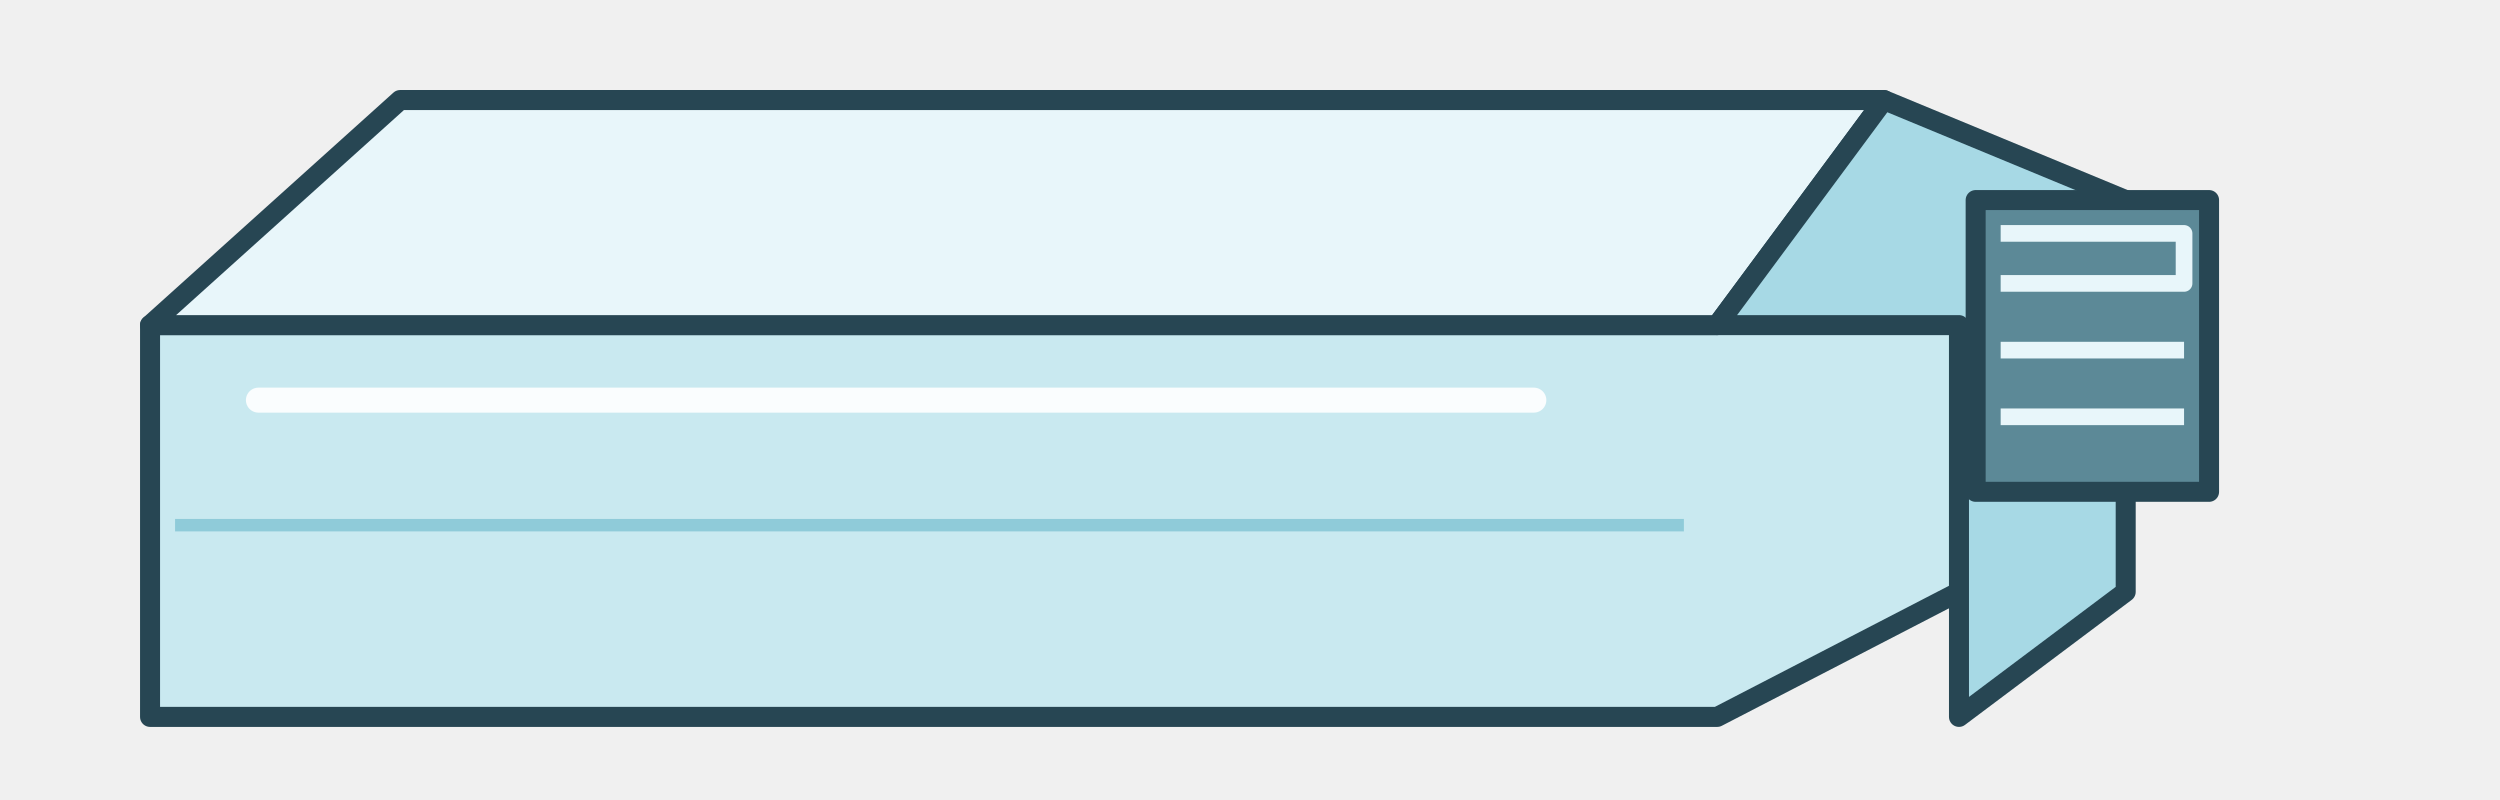
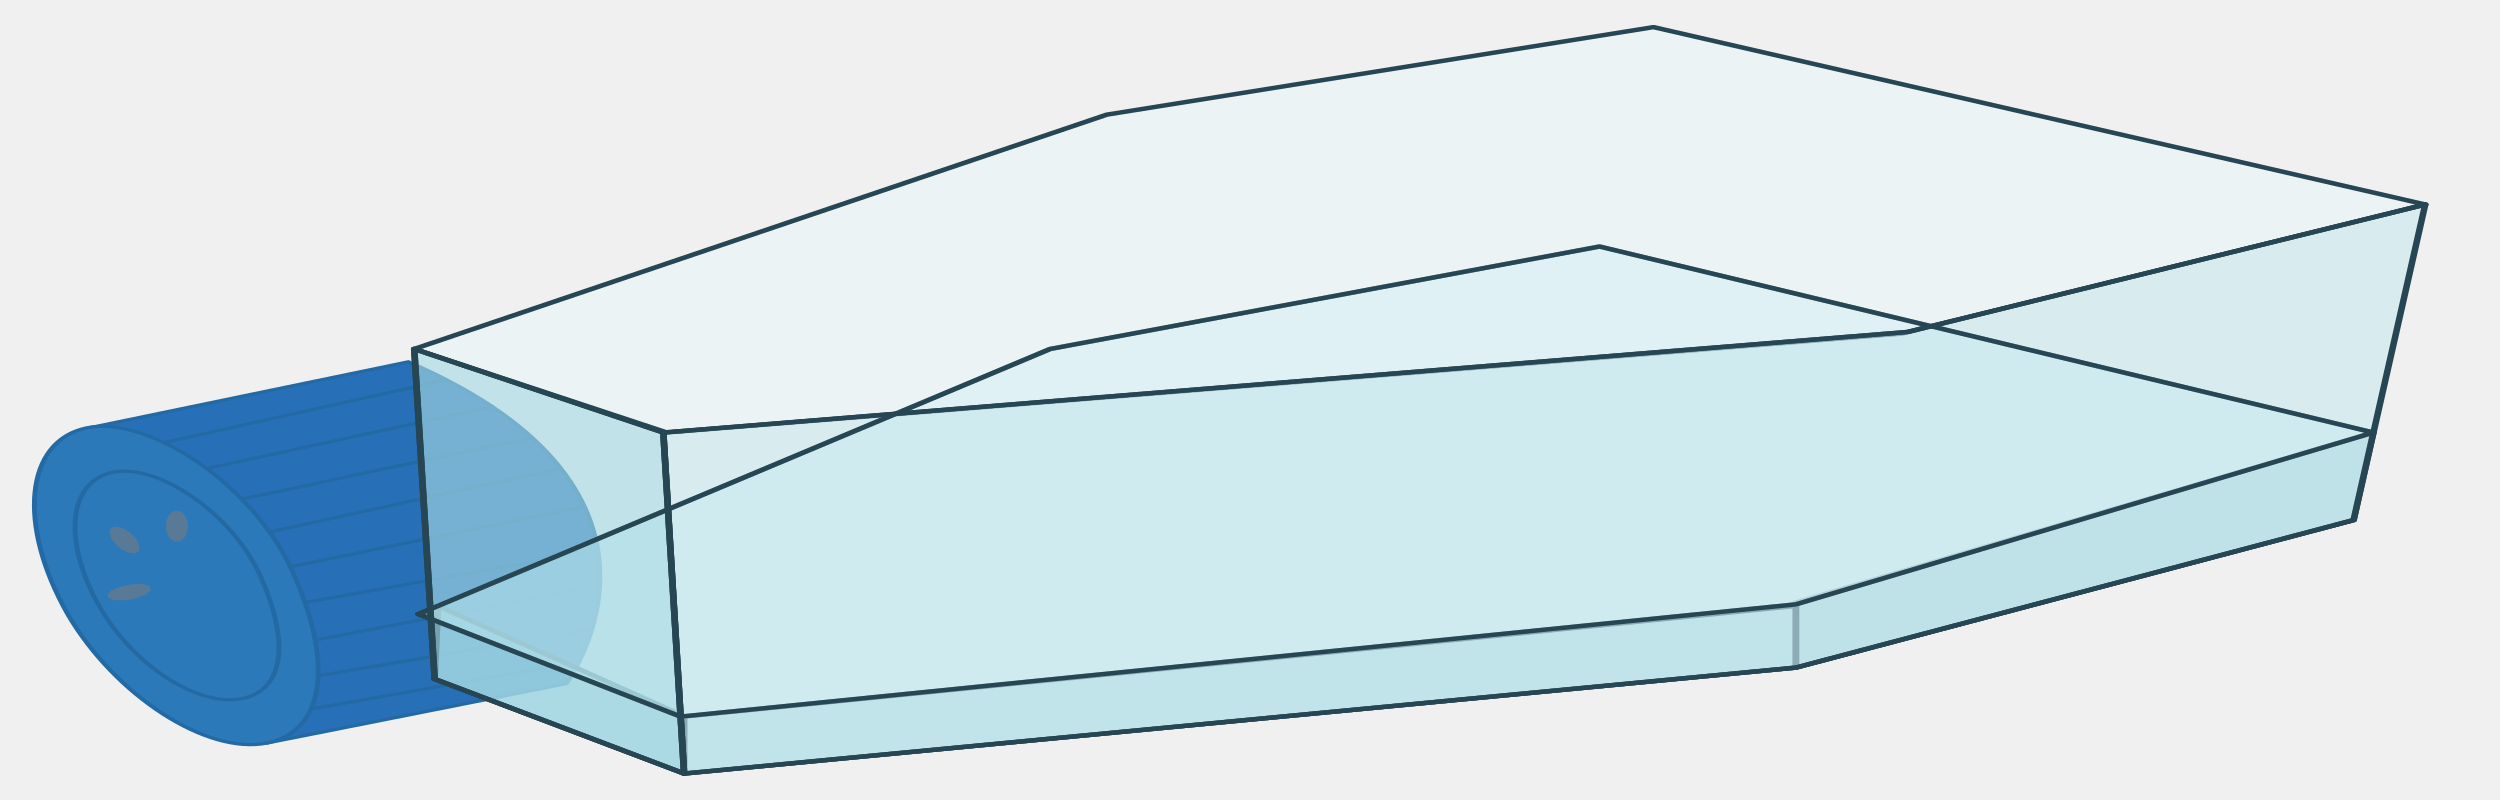
<svg xmlns="http://www.w3.org/2000/svg" version="1.0" viewBox="0 0 299.901 95.865">
  <defs>
    <clipPath id="anchor_liquid_clip">
-       <path d="M18 39h188v43H18z" />
+       <path transform="translate(4 3) scale(4.15 2.8)" d="M18.71 29.63 11.13 25.24 29.39 13.88 45.27 9.49 67.64 17.46 50.95 24.82Z" />
+     </clipPath>
+     <clipPath id="flask_liquid_clip">
+       <path d="M18.71 29.63 11.13 25.24 29.39 13.88 45.27 9.49 67.64 17.46 50.95 24.82Z" />
    </clipPath>
  </defs>
-   <g stroke="#274653" stroke-linejoin="round">
-     <path d="M18 39h188l29-15v47l-29 15H18z" fill="#c9e9f0" stroke-width="2.4" />
-     <path d="M18 39 48 12h178l-20 27H18z" fill="#e8f6fa" stroke-width="2.4" />
-     <path d="M206 39 226 12l29 12v47l-20 15V39z" fill="#a7d9e5" stroke-width="2.4" />
-     <path d="M31 48h153" fill="none" stroke="#fff" stroke-linecap="round" stroke-width="3" opacity=".9" />
-     <path d="M21 63h181" fill="none" stroke="#8fcbd9" stroke-width="1.5" />
-     <path d="M237 24h28v35h-28z" fill="#5c8997" stroke-width="2.4" />
-     <path d="M240 28h22v6h-22m0 8h22m-22 8h22" fill="none" stroke="#e8f6fa" stroke-width="2" />
+   <g id="flask" transform="translate(4 3) scale(4.15 2.8)" stroke-linejoin="round" stroke-linecap="round">
+     <g id="cap" stroke="#236aa4" stroke-width=".14">
+       <path d="M6.76 30.76 15.4 28.22S19.52 20 10.84 14.43L1.58 17.27Z" fill="#276fb7" />
+       <path d="M7.5 23.44c1.14 3.74 1 6.78-.74 7.32S2.36 28.71 1 25.26c-1.49-3.88-1.23-7.45.54-8S6.37 19.69 7.5 23.44Z" fill="#2b79b9" />
+       <path d="M3.78 17.89 11.93 15.2M5.02 19l8.24-2.65m-7.23 3.96 8.37-2.63m-7.57 4.04L15.24 19m-7.81 4.21 8.49-2.58m-8.06 4.11 8.45-2.24m-8.15 3.85 8.15-2.33m-8.06 3.86 7.9-1.99m-8.1 3.41 7.73-2.02" fill="none" />
+       <path d="M6.56 23.6c.82 2.69.75 4.88-.53 5.26S2.87 27.4 1.91 24.91C.84 22.12 1 19.55 2.3 19.16S5.74 20.91 6.56 23.6Z" fill="none" />
+       <ellipse cx="4.15" cy="21.47" rx=".32" ry=".66" fill="#7a7c7d" fill-opacity=".57" stroke="none" />
+       <ellipse cx="2.62" cy="22.04" rx=".31" ry=".64" transform="matrix(.85 -.53 .53 .85 -11.27 4.72)" fill="#7a7c7d" fill-opacity=".57" stroke="none" />
+       <ellipse cx="2.77" cy="24.3" rx=".64" ry=".31" transform="rotate(-17.17 2.77 24.3)" fill="#7a7c7d" fill-opacity=".57" stroke="none" />
+     </g>
+     <g id="chamber" stroke="#274653" stroke-width=".19">
+       <path d="M11.7 24.89 11.6 28.02l7.21 4.05v-2.46Z" fill="#8fcbd9" fill-opacity=".62" />
+       <path d="M18.81 29.63 50.95 24.89v2.64l-32.14 4.54Z" fill="#8fcbd9" fill-opacity=".62" />
+       <path d="m50.95 24.74 16.69-7.28-.57 3.75-16.12 6.32Z" fill="#78b9ca" fill-opacity=".55" />
+       <path d="M18.71 29.63 11.13 25.24 29.39 13.88 45.27 9.49 67.64 17.46 50.95 24.82Z" fill="#c9e9f0" fill-opacity=".62" />
+       <path d="m11.01 13.88 7.3 3.58 35.7-4.24 15.13-5.53L46.83.09 31.03 3.84Z" fill="#e8f6fa" fill-opacity=".54" />
+       <path d="m18.21 17.46.6 14.61 32.14-4.54 16.12-6.32 2.07-13.52-14.96 5.46Z" fill="#c9e9f0" fill-opacity=".62" />
+       <path d="m11.01 13.88.59 14.14 7.21 4.05-.6-14.61Z" fill="#a7d9e5" fill-opacity=".62" />
+     </g>
+     <g id="chamber_contours" fill="none" stroke="#274653" stroke-width=".19">
+       <path d="M11.13 25.24 29.39 13.88 45.27 9.49 67.64 17.46 50.95 24.82 18.71 29.63 11.13 25.24Z" />
+       <path d="M11.01 13.88 18.21 17.46l35.97-4.31L69.14 7.69" />
+       <path d="M18.21 17.46 18.81 32.07 50.95 27.53 67.07 21.21" />
+       <path d="M11.01 13.88 11.6 28.02l7.21 4.05" />
+     </g>
  </g>
  <g id="overlay_root" />
-   <rect id="anchor_liquid_bounds" x="8.04" y="32.041" width="190" height="58" fill="none" stroke="none" display="none" />
-   <path id="anchor_label" fill="none" stroke="none" display="none" d="M 32.04 47.041 L 132.04 47.041 L 132.04 72.04 L 32.04 72.04 Z" />
+   <rect id="anchor_liquid_bounds" x="44" y="29" width="244" height="62" fill="none" stroke="none" display="none" />
+   <path id="anchor_label" fill="none" stroke="none" display="none" d="M 82 45 L 202 45 L 202 75 L 82 75 Z" />
  <path id="anchor_error" fill="none" stroke="none" display="none" d="M 272.04 12.04 L 288.04 12.04 L 288.04 28.041 L 272.04 28.041 Z" />
</svg>
